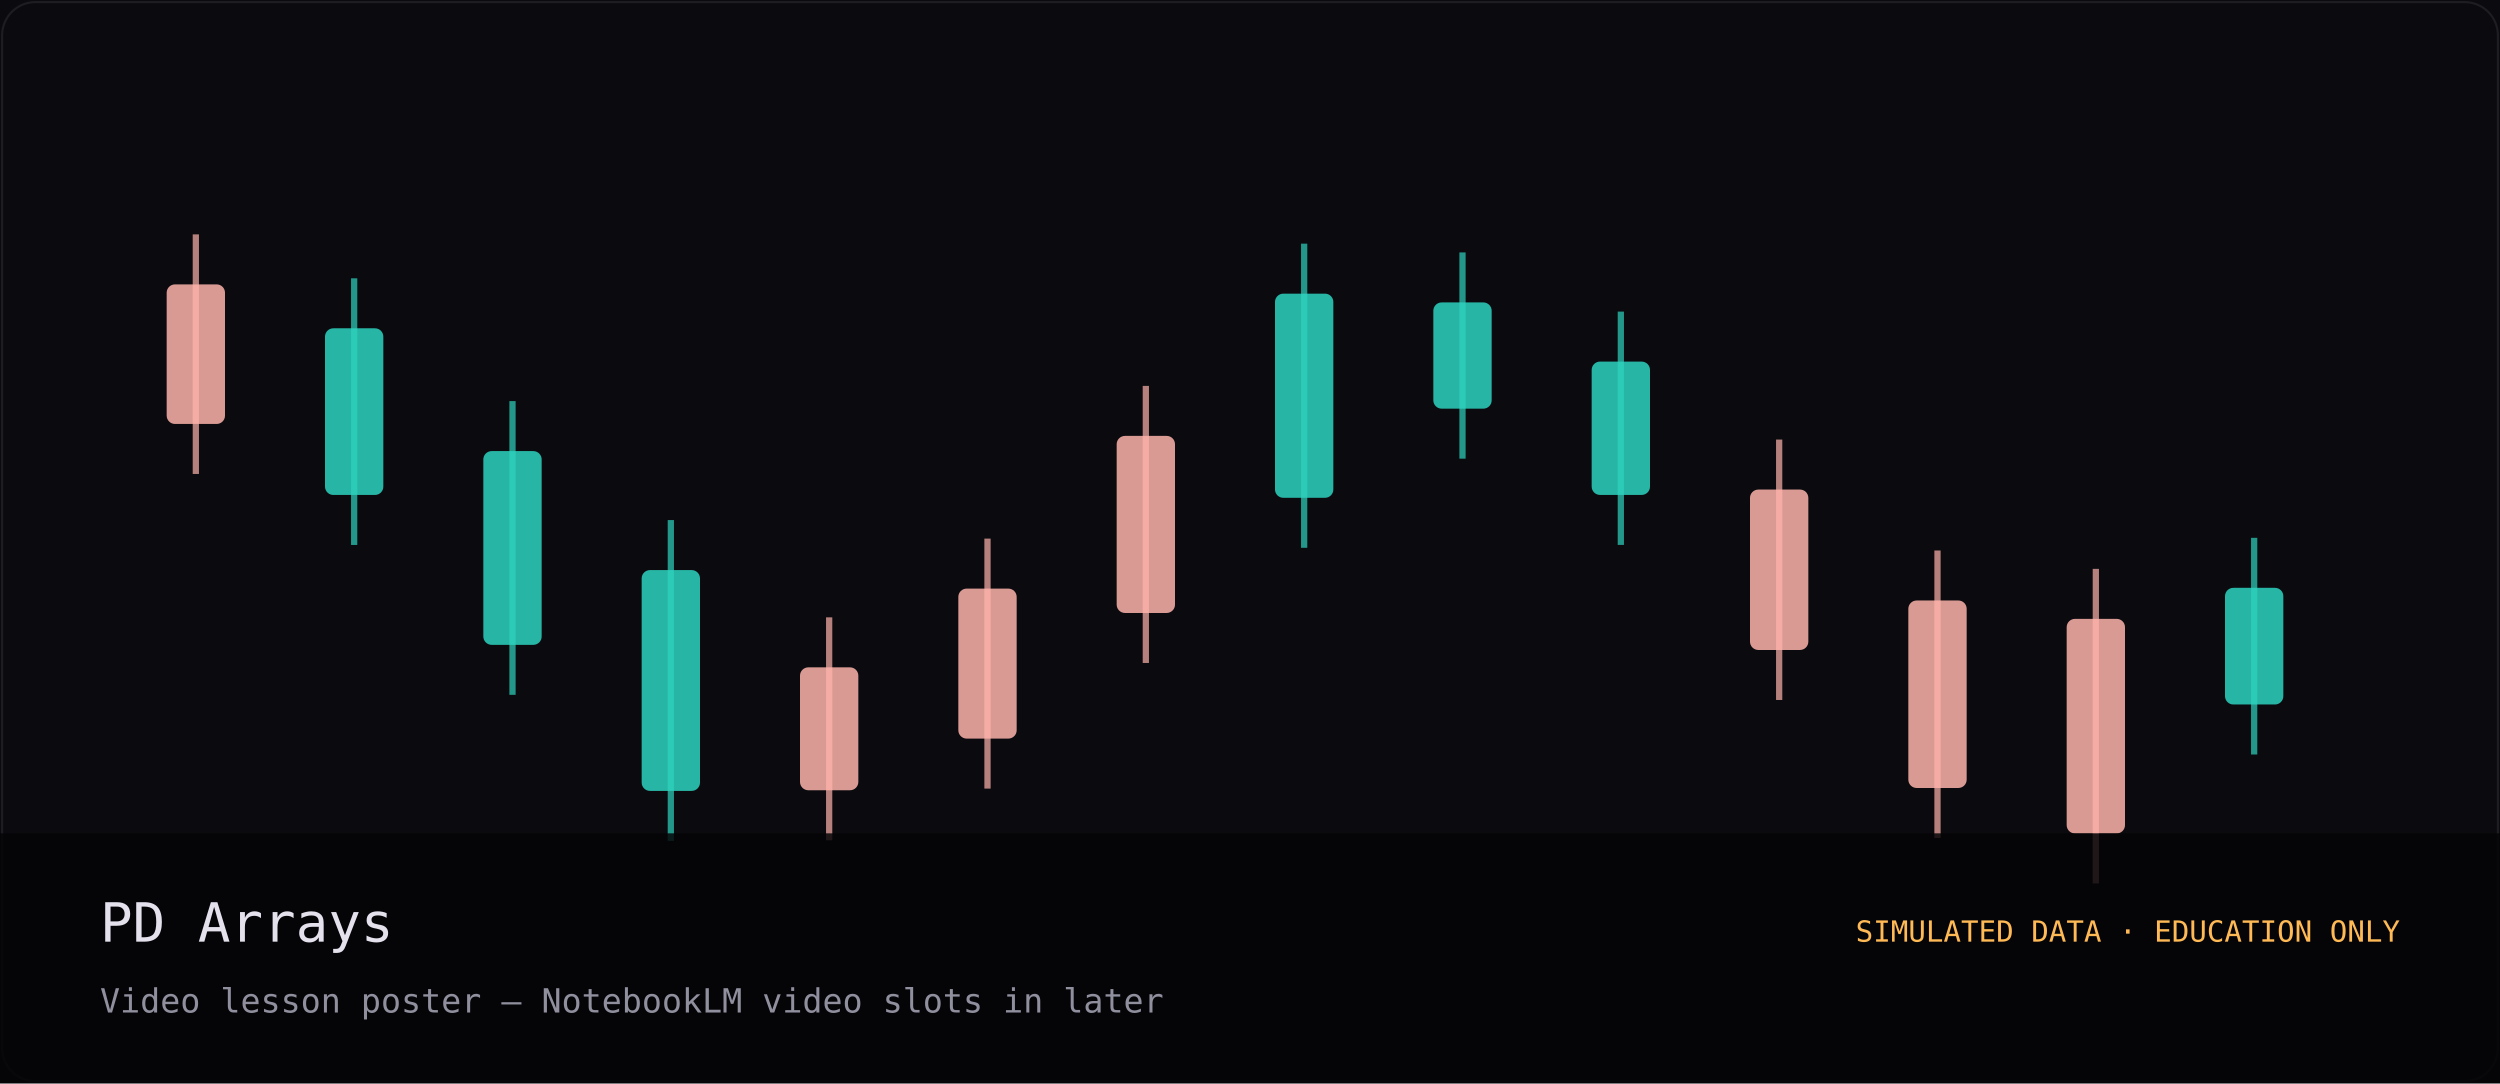
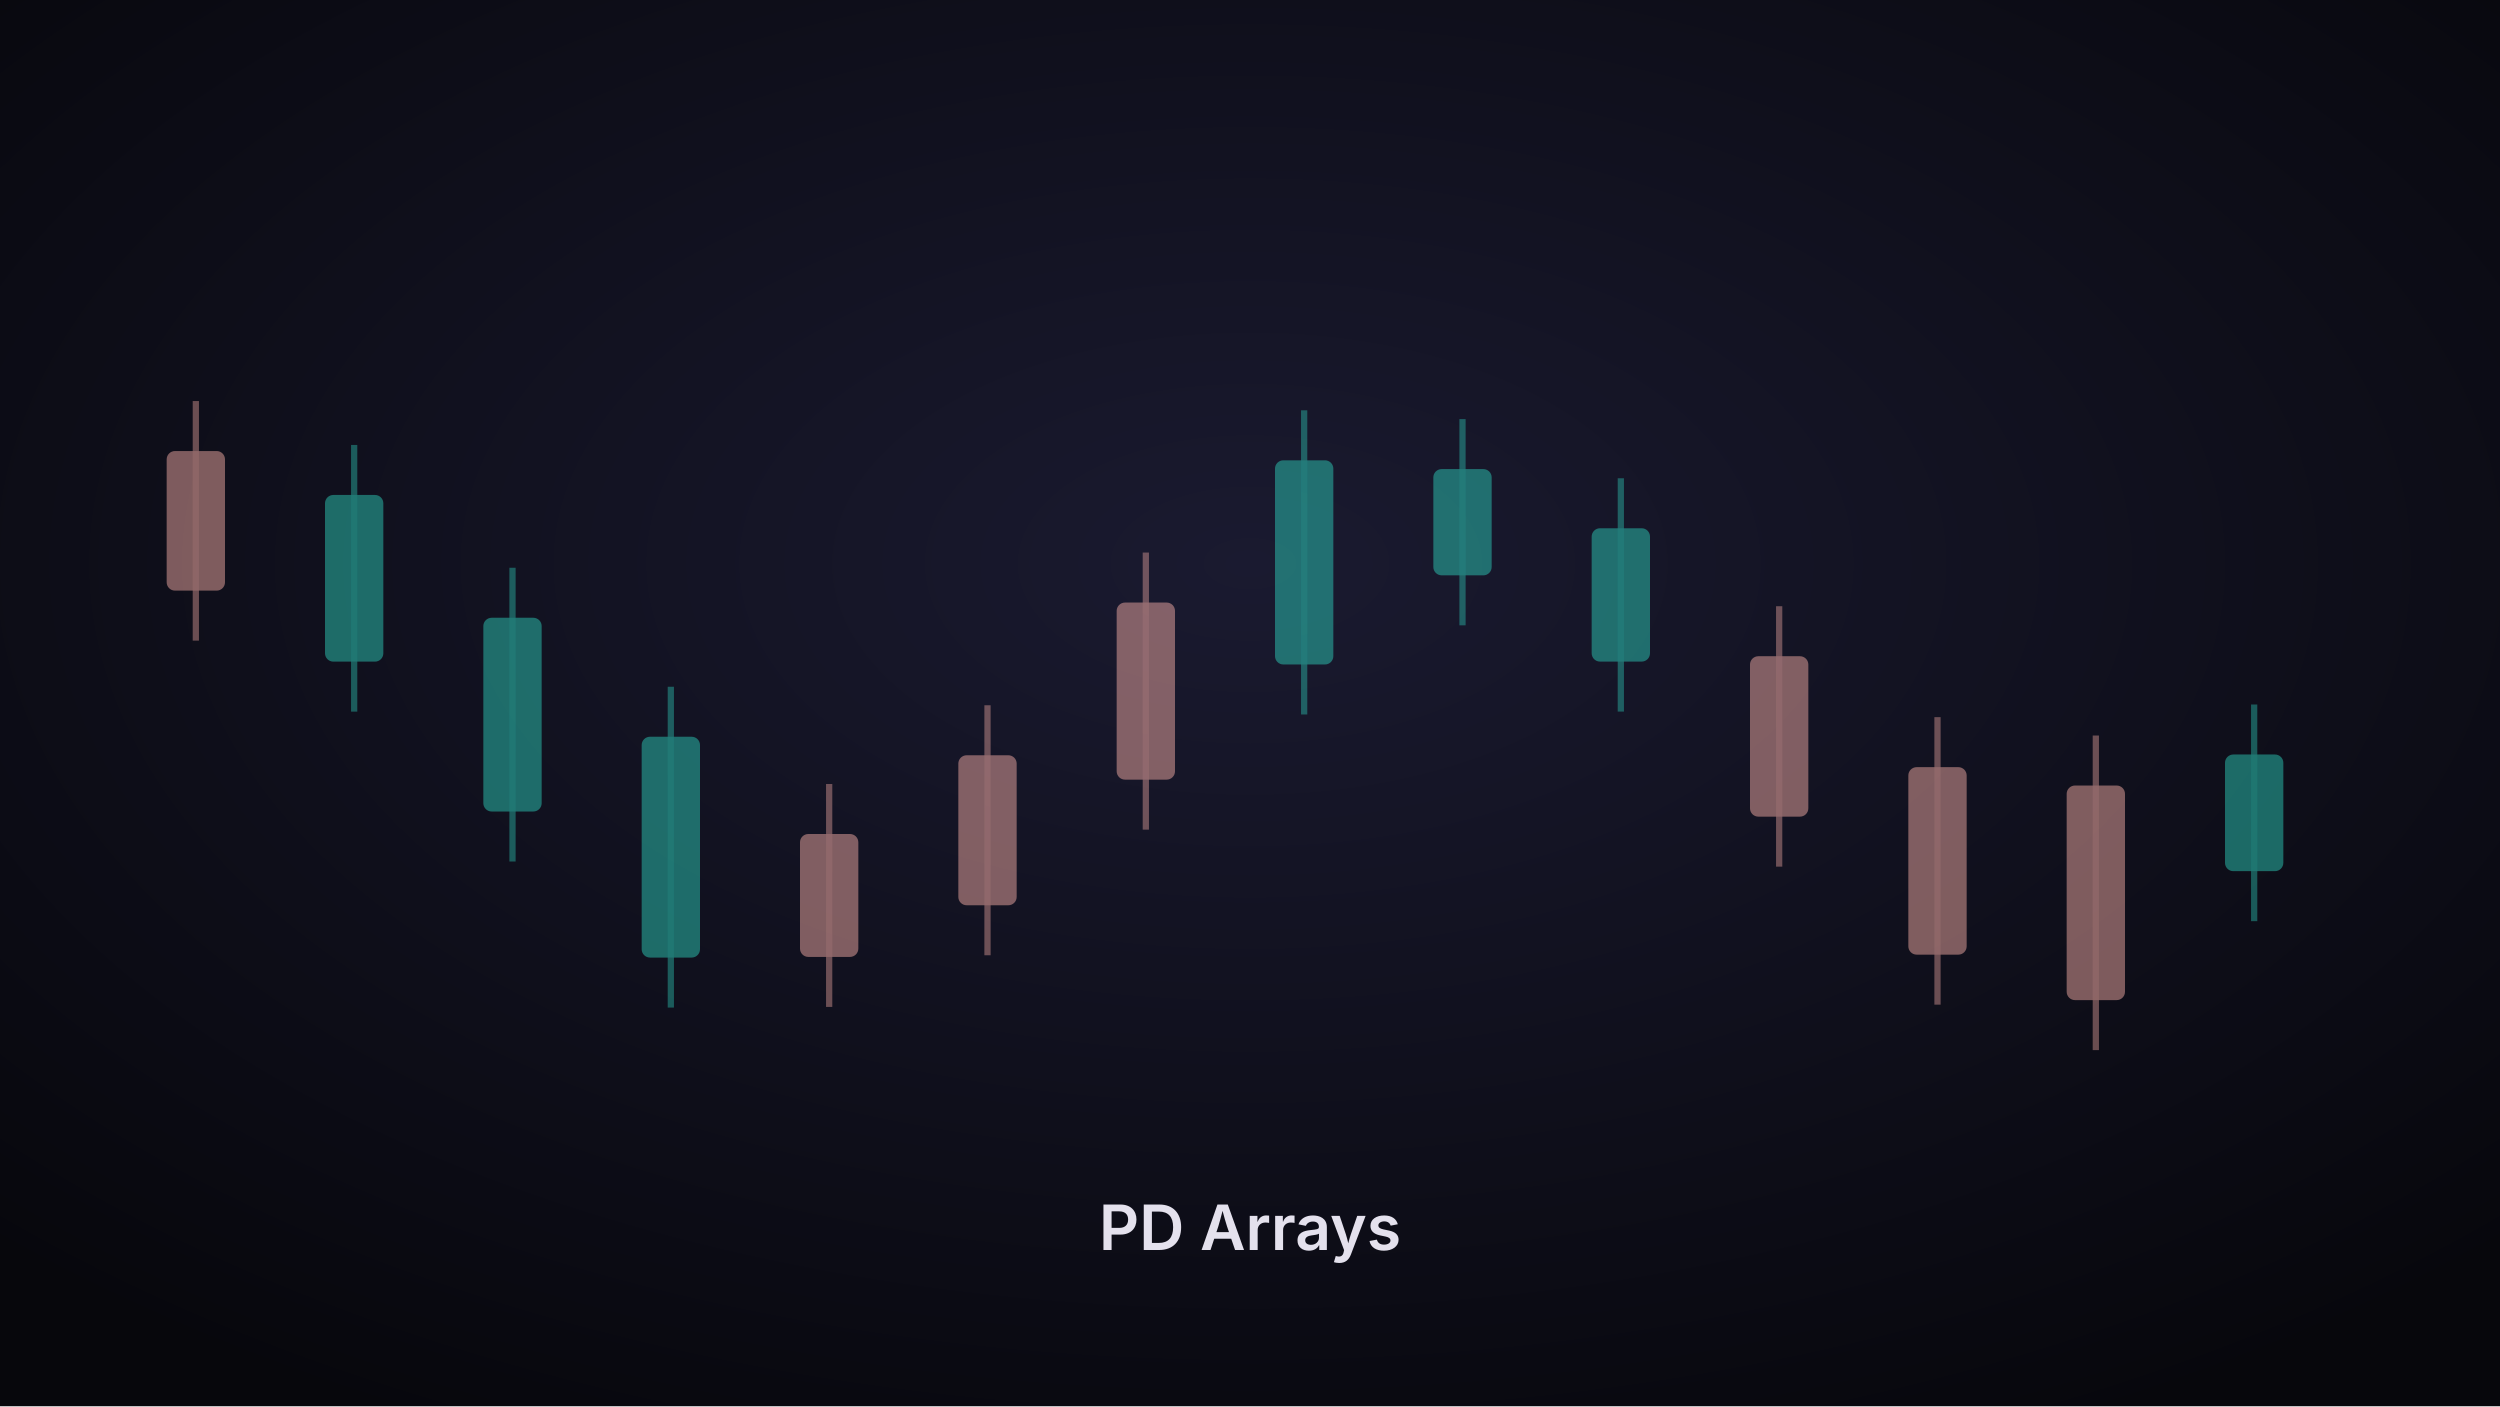
- <svg xmlns="http://www.w3.org/2000/svg" width="1200" height="520" viewBox="0 0 1200 520">
-   <rect width="1200" height="520" fill="#0A0A0F" />
-   <rect x="1" y="1" width="1198" height="518" rx="16" fill="none" stroke="rgba(255,255,255,0.08)" />
-   <line x1="94" y1="112.501" x2="94" y2="227.501" stroke="#FFB4AB" stroke-width="3" opacity="0.7" />
-   <rect x="80" y="136.501" width="28" height="67" rx="4" fill="#FFB4AB" opacity="0.85" />
-   <line x1="170" y1="133.583" x2="170" y2="261.583" stroke="#2DD4BF" stroke-width="3" opacity="0.7" />
-   <rect x="156" y="157.583" width="28" height="80" rx="4" fill="#2DD4BF" opacity="0.85" />
-   <line x1="246" y1="192.526" x2="246" y2="333.526" stroke="#2DD4BF" stroke-width="3" opacity="0.7" />
-   <rect x="232" y="216.526" width="28" height="93" rx="4" fill="#2DD4BF" opacity="0.85" />
-   <line x1="322" y1="249.634" x2="322" y2="403.634" stroke="#2DD4BF" stroke-width="3" opacity="0.7" />
-   <rect x="308" y="273.634" width="28" height="106" rx="4" fill="#2DD4BF" opacity="0.85" />
-   <line x1="398" y1="296.322" x2="398" y2="403.322" stroke="#FFB4AB" stroke-width="3" opacity="0.7" />
-   <rect x="384" y="320.322" width="28" height="59" rx="4" fill="#FFB4AB" opacity="0.85" />
-   <line x1="474" y1="258.526" x2="474" y2="378.526" stroke="#FFB4AB" stroke-width="3" opacity="0.7" />
-   <rect x="460" y="282.526" width="28" height="72" rx="4" fill="#FFB4AB" opacity="0.85" />
-   <line x1="550" y1="185.228" x2="550" y2="318.228" stroke="#FFB4AB" stroke-width="3" opacity="0.7" />
-   <rect x="536" y="209.228" width="28" height="85" rx="4" fill="#FFB4AB" opacity="0.85" />
-   <line x1="626" y1="116.948" x2="626" y2="262.948" stroke="#2DD4BF" stroke-width="3" opacity="0.7" />
-   <rect x="612" y="140.948" width="28" height="98" rx="4" fill="#2DD4BF" opacity="0.85" />
-   <line x1="702" y1="121.161" x2="702" y2="220.161" stroke="#2DD4BF" stroke-width="3" opacity="0.7" />
-   <rect x="688" y="145.161" width="28" height="51" rx="4" fill="#2DD4BF" opacity="0.85" />
-   <line x1="778" y1="149.565" x2="778" y2="261.565" stroke="#2DD4BF" stroke-width="3" opacity="0.7" />
-   <rect x="764" y="173.565" width="28" height="64" rx="4" fill="#2DD4BF" opacity="0.85" />
-   <line x1="854" y1="210.989" x2="854" y2="335.989" stroke="#FFB4AB" stroke-width="3" opacity="0.7" />
-   <rect x="840" y="234.989" width="28" height="77" rx="4" fill="#FFB4AB" opacity="0.85" />
-   <line x1="930" y1="264.231" x2="930" y2="402.231" stroke="#FFB4AB" stroke-width="3" opacity="0.7" />
-   <rect x="916" y="288.231" width="28" height="90" rx="4" fill="#FFB4AB" opacity="0.85" />
-   <line x1="1006" y1="273.052" x2="1006" y2="424.052" stroke="#FFB4AB" stroke-width="3" opacity="0.7" />
-   <rect x="992" y="297.052" width="28" height="103" rx="4" fill="#FFB4AB" opacity="0.85" />
-   <line x1="1082" y1="258.158" x2="1082" y2="362.158" stroke="#2DD4BF" stroke-width="3" opacity="0.7" />
-   <rect x="1068" y="282.158" width="28" height="56" rx="4" fill="#2DD4BF" opacity="0.85" />
-   <rect x="0" y="400" width="1200" height="120" fill="#050507" opacity="0.85" />
-   <text x="48" y="452" font-family="Menlo, monospace" font-size="26" fill="#E4E1ED">PD Arrays</text>
-   <text x="48" y="486" font-family="Menlo, monospace" font-size="16" fill="#908F9E">Video lesson poster — NotebookLM video slots in later</text>
-   <text x="1152" y="452" text-anchor="end" font-family="Menlo, monospace" font-size="14" fill="#FFB955">SIMULATED DATA · EDUCATION ONLY</text>
+ <svg xmlns="http://www.w3.org/2000/svg" width="1200" height="675" viewBox="0 0 1200 675">
+   <defs>
+     <radialGradient id="g" cx="50%" cy="40%" r="70%">
+       <stop offset="0%" stop-color="#1a1a30" />
+       <stop offset="100%" stop-color="#07070c" />
+     </radialGradient>
+   </defs>
+   <rect width="1200" height="675" fill="url(#g)" />
+   <g transform="translate(0 80)" opacity="0.55">
+     <line x1="94" y1="112.501" x2="94" y2="227.501" stroke="#FFB4AB" stroke-width="3" opacity="0.7" />
+     <rect x="80" y="136.501" width="28" height="67" rx="4" fill="#FFB4AB" opacity="0.85" />
+     <line x1="170" y1="133.583" x2="170" y2="261.583" stroke="#2DD4BF" stroke-width="3" opacity="0.7" />
+     <rect x="156" y="157.583" width="28" height="80" rx="4" fill="#2DD4BF" opacity="0.85" />
+     <line x1="246" y1="192.526" x2="246" y2="333.526" stroke="#2DD4BF" stroke-width="3" opacity="0.7" />
+     <rect x="232" y="216.526" width="28" height="93" rx="4" fill="#2DD4BF" opacity="0.85" />
+     <line x1="322" y1="249.634" x2="322" y2="403.634" stroke="#2DD4BF" stroke-width="3" opacity="0.7" />
+     <rect x="308" y="273.634" width="28" height="106" rx="4" fill="#2DD4BF" opacity="0.85" />
+     <line x1="398" y1="296.322" x2="398" y2="403.322" stroke="#FFB4AB" stroke-width="3" opacity="0.7" />
+     <rect x="384" y="320.322" width="28" height="59" rx="4" fill="#FFB4AB" opacity="0.85" />
+     <line x1="474" y1="258.526" x2="474" y2="378.526" stroke="#FFB4AB" stroke-width="3" opacity="0.7" />
+     <rect x="460" y="282.526" width="28" height="72" rx="4" fill="#FFB4AB" opacity="0.85" />
+     <line x1="550" y1="185.228" x2="550" y2="318.228" stroke="#FFB4AB" stroke-width="3" opacity="0.7" />
+     <rect x="536" y="209.228" width="28" height="85" rx="4" fill="#FFB4AB" opacity="0.85" />
+     <line x1="626" y1="116.948" x2="626" y2="262.948" stroke="#2DD4BF" stroke-width="3" opacity="0.7" />
+     <rect x="612" y="140.948" width="28" height="98" rx="4" fill="#2DD4BF" opacity="0.85" />
+     <line x1="702" y1="121.161" x2="702" y2="220.161" stroke="#2DD4BF" stroke-width="3" opacity="0.7" />
+     <rect x="688" y="145.161" width="28" height="51" rx="4" fill="#2DD4BF" opacity="0.85" />
+     <line x1="778" y1="149.565" x2="778" y2="261.565" stroke="#2DD4BF" stroke-width="3" opacity="0.7" />
+     <rect x="764" y="173.565" width="28" height="64" rx="4" fill="#2DD4BF" opacity="0.85" />
+     <line x1="854" y1="210.989" x2="854" y2="335.989" stroke="#FFB4AB" stroke-width="3" opacity="0.7" />
+     <rect x="840" y="234.989" width="28" height="77" rx="4" fill="#FFB4AB" opacity="0.85" />
+     <line x1="930" y1="264.231" x2="930" y2="402.231" stroke="#FFB4AB" stroke-width="3" opacity="0.7" />
+     <rect x="916" y="288.231" width="28" height="90" rx="4" fill="#FFB4AB" opacity="0.85" />
+     <line x1="1006" y1="273.052" x2="1006" y2="424.052" stroke="#FFB4AB" stroke-width="3" opacity="0.7" />
+     <rect x="992" y="297.052" width="28" height="103" rx="4" fill="#FFB4AB" opacity="0.85" />
+     <line x1="1082" y1="258.158" x2="1082" y2="362.158" stroke="#2DD4BF" stroke-width="3" opacity="0.7" />
+     <rect x="1068" y="282.158" width="28" height="56" rx="4" fill="#2DD4BF" opacity="0.85" />
+   </g>
+   <text x="600" y="600" text-anchor="middle" font-family="Inter, system-ui, sans-serif" font-size="30" font-weight="600" fill="#E4E1ED">PD Arrays</text>
</svg>
